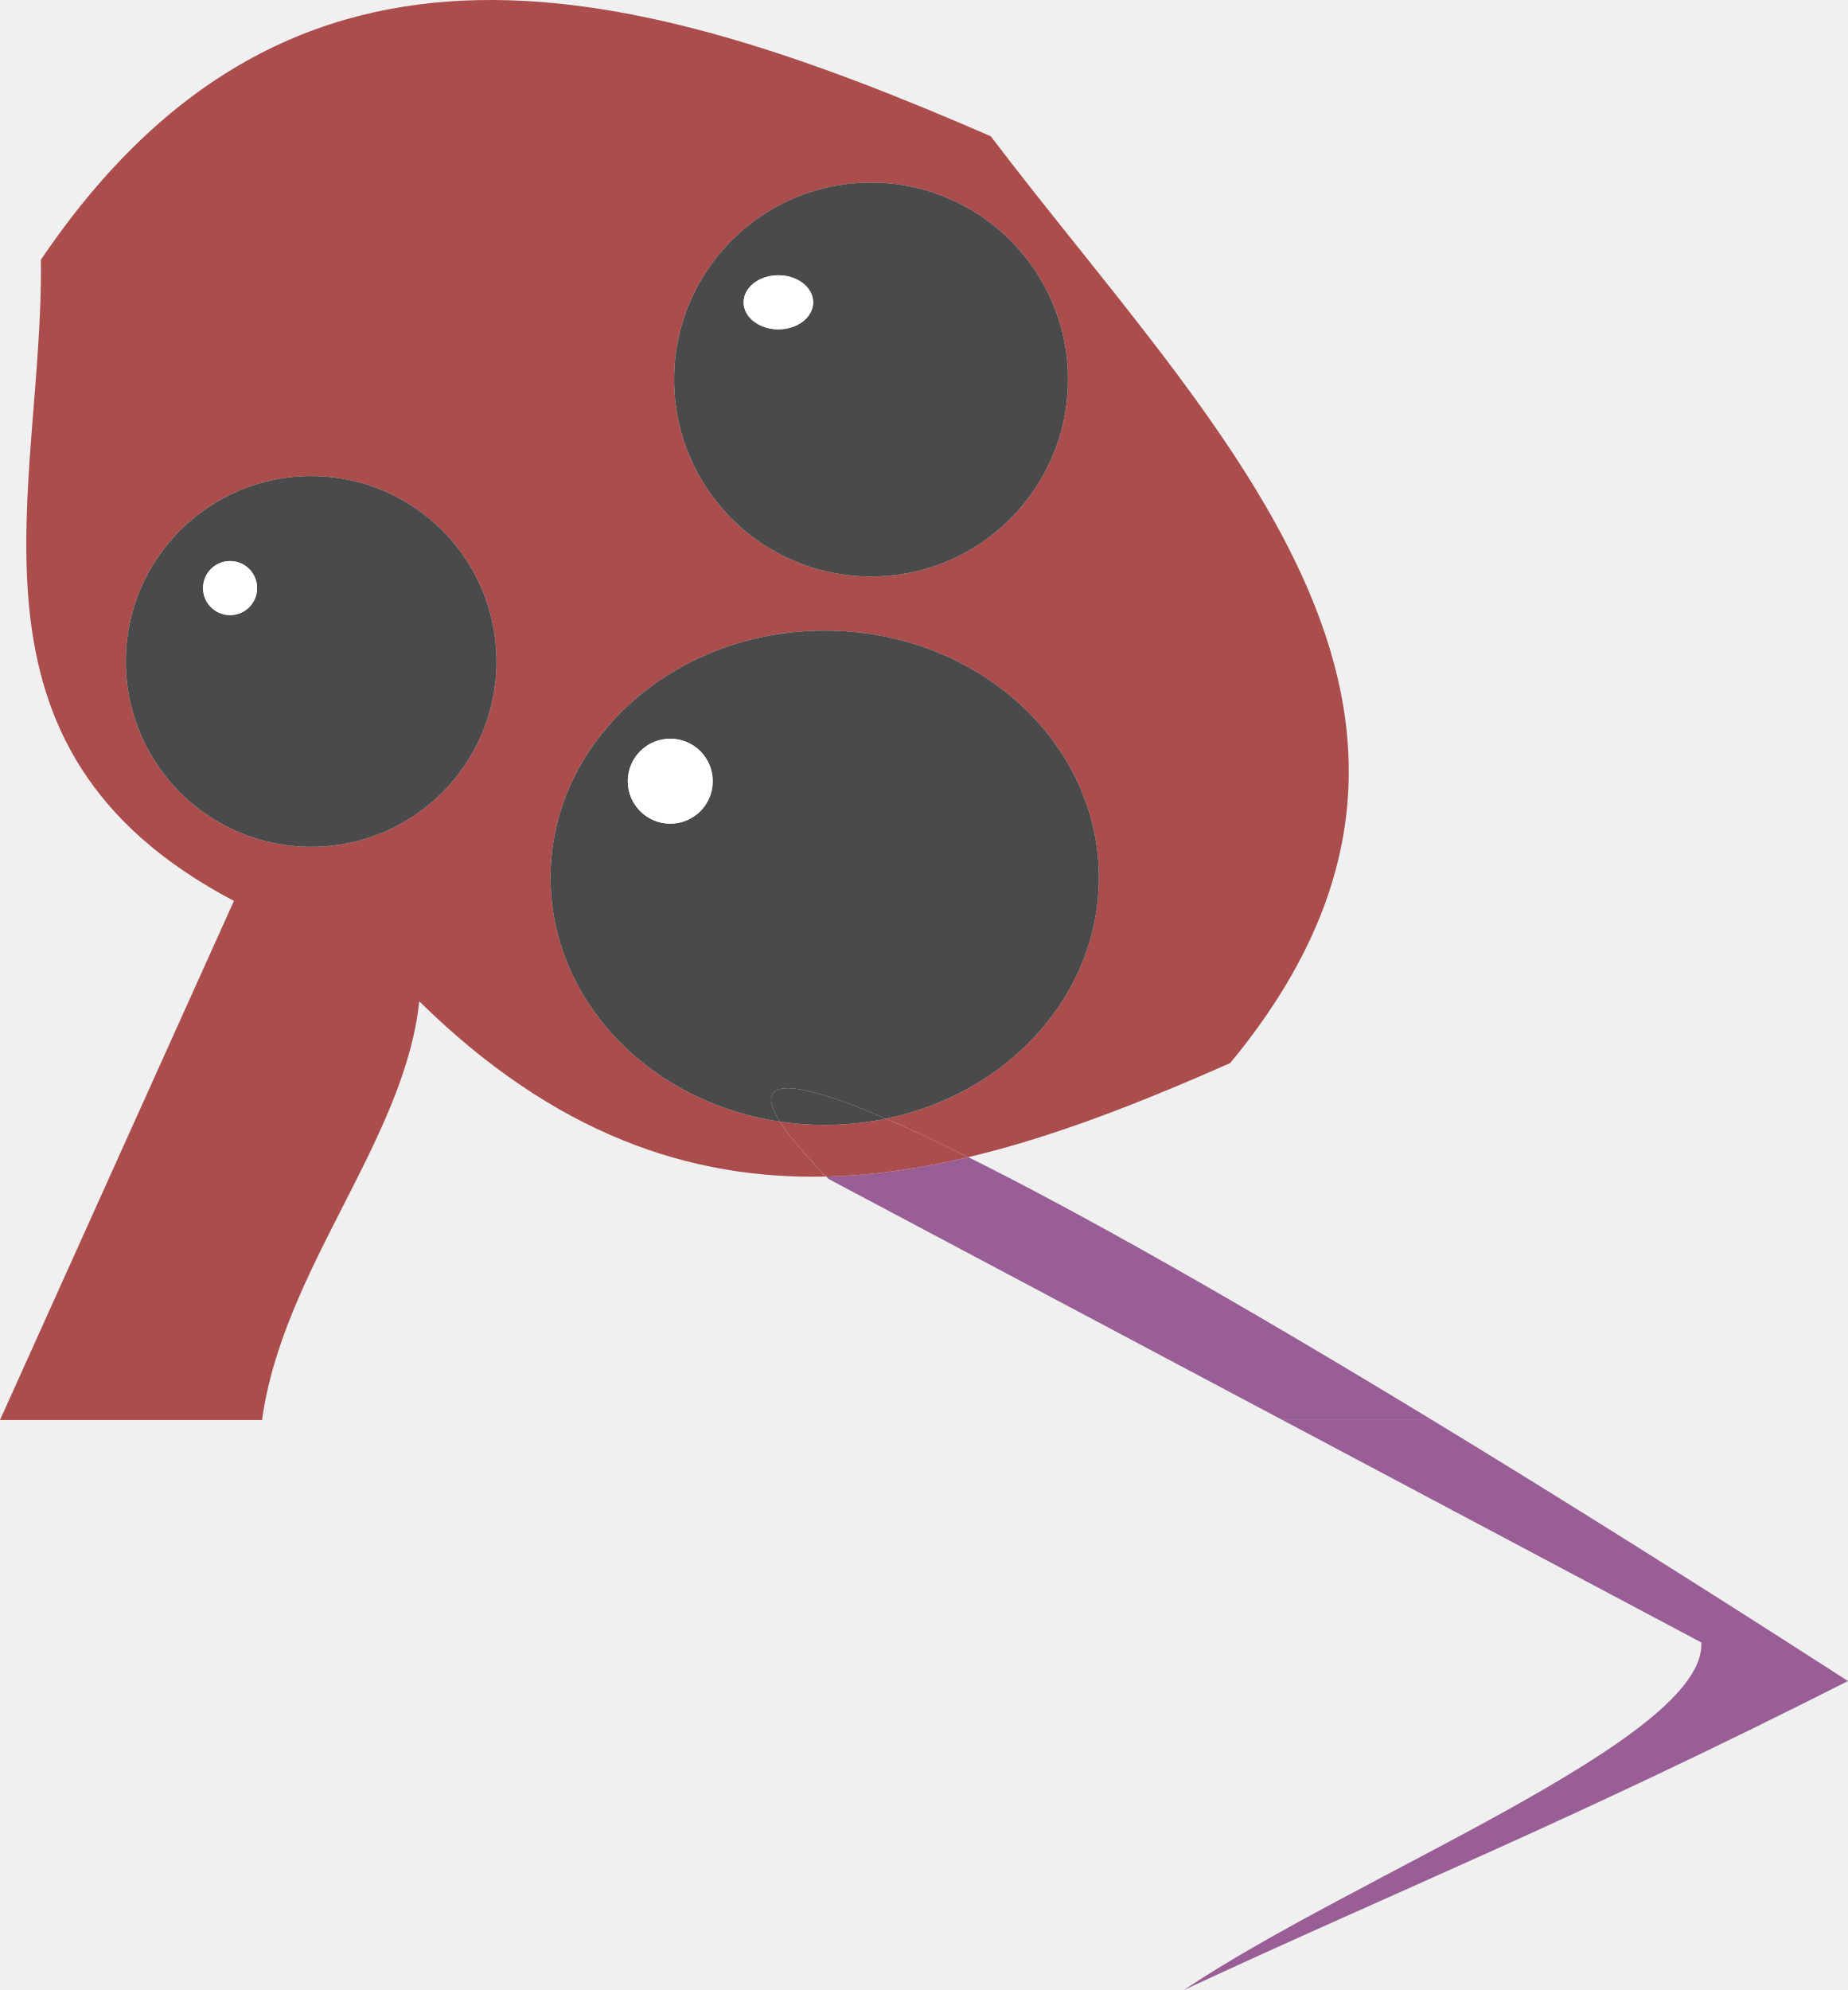
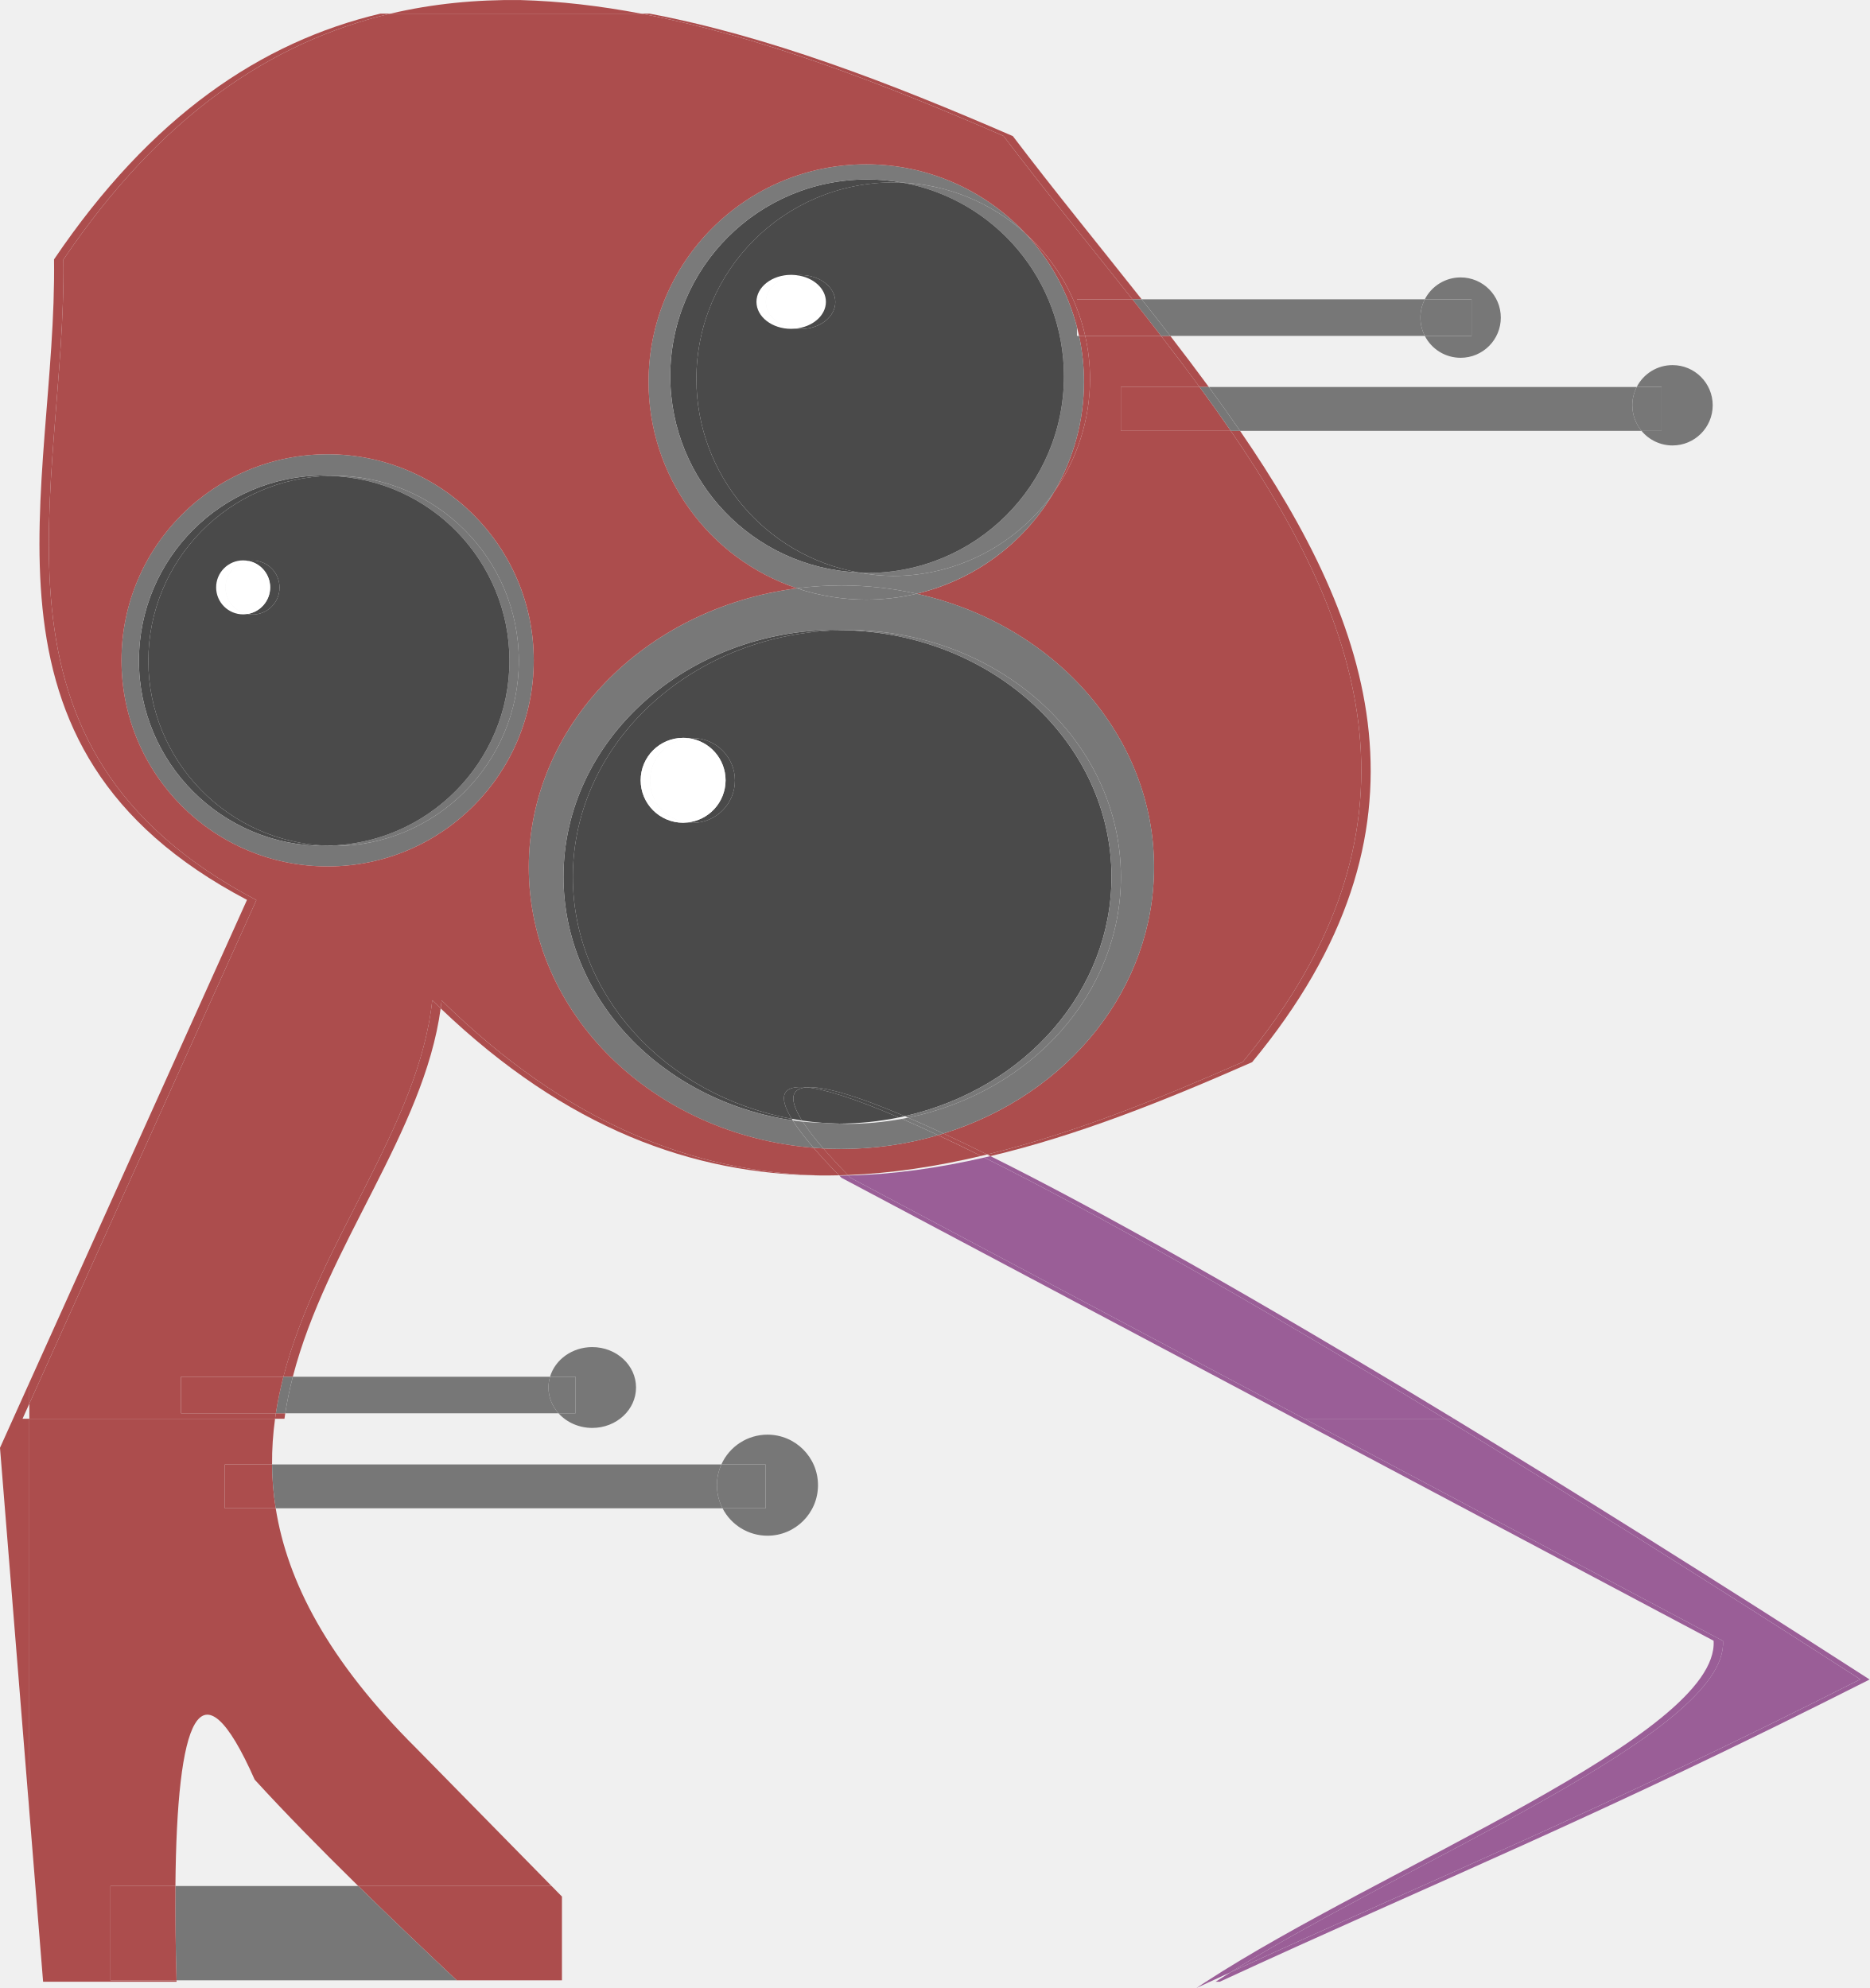
- <svg xmlns="http://www.w3.org/2000/svg" width="87.632mm" height="94.351mm" viewBox="0 0 87.632 94.351" version="1.1" id="svg1">
+ <svg xmlns="http://www.w3.org/2000/svg" width="88.702mm" height="94.342mm" viewBox="0 0 88.702 94.342" version="1.1" id="svg1">
  <defs id="defs1" />
-   <g id="layer1" transform="translate(-72.03746,-17.34471)">
-     <path d="m 139.951,84.672 h -7.097 l 19.858,10.544 c 0.27,4.554 -16.331,10.983 -24.536,16.48 10.466,-4.861 18.326,-7.986 31.494,-14.649 -7.376,-4.75 -13.947,-8.867 -19.719,-12.375 z" style="fill:#9a5e97;stroke-width:0.265" id="path19" />
-     <path d="m 139.951,84.672 c -9.493,-5.77 -16.82,-9.89 -21.995,-12.463 -2.246,0.532 -4.493,0.866 -6.739,0.92 0.037,0.038 0.074,0.076 0.112,0.114 l 21.524,11.429 z" style="fill:#9a5e97;stroke-width:0.265" id="path15" />
-     <path d="m 117.956,72.209 c -1.476,-0.734 -2.777,-1.342 -3.903,-1.826 a 13.001,11.719 0 0 1 -2.907,0.297 13.001,11.719 0 0 1 -2.126,-0.158 c 0.418,0.665 1.15,1.536 2.197,2.607 2.246,-0.054 4.493,-0.388 6.739,-0.92 z" style="fill:#ac4d4d;stroke-width:0.265" id="path14" />
-     <path d="m 84.463,84.672 c 0.988,-7.165 6.76,-13.247 7.457,-19.852 6.432,6.326 12.865,8.463 19.297,8.309 -1.047,-1.071 -1.78,-1.942 -2.197,-2.607 A 13.001,11.719 0 0 1 98.145,58.961 13.001,11.719 0 0 1 111.146,47.242 13.001,11.719 0 0 1 124.147,58.961 13.001,11.719 0 0 1 114.053,70.383 c 1.126,0.484 2.427,1.092 3.903,1.826 4.139,-0.98 8.278,-2.635 12.416,-4.459 C 144.167,51.073 129.544,37.675 119.02,23.804 102.226,16.505 85.958,11.942 73.975,29.663 74.124,40.57 69.32,52.797 83.131,60.059 L 72.037,84.672 Z M 113.343,26.001 a 9.338,9.338 0 0 1 9.338,9.338 9.338,9.338 0 0 1 -9.338,9.339 9.338,9.338 0 0 1 -9.338,-9.339 9.338,9.338 0 0 1 9.338,-9.338 z M 86.793,39.917 a 8.789,8.789 0 0 1 8.789,8.789 8.789,8.789 0 0 1 -8.789,8.789 8.789,8.789 0 0 1 -8.789,-8.789 8.789,8.789 0 0 1 8.789,-8.789 z" style="fill:#ac4d4d;stroke-width:0.265" id="path9" />
-     <path d="m 113.343,26.001 a 9.338,9.338 0 0 0 -9.338,9.338 9.338,9.338 0 0 0 9.338,9.339 9.338,9.338 0 0 0 9.338,-9.339 9.338,9.338 0 0 0 -9.338,-9.338 z m -4.395,4.395 a 1.648,1.282 0 0 1 1.648,1.282 1.648,1.282 0 0 1 -1.648,1.282 1.648,1.282 0 0 1 -1.648,-1.282 1.648,1.282 0 0 1 1.648,-1.282 z" style="fill:#4a4a4a;stroke-width:0.265" id="path16" />
-     <path d="m 86.793,39.917 a 8.789,8.789 0 0 0 -8.789,8.789 8.789,8.789 0 0 0 8.789,8.789 8.789,8.789 0 0 0 8.789,-8.789 8.789,8.789 0 0 0 -8.789,-8.789 z m -3.845,4.028 a 1.282,1.282 0 0 1 1.282,1.282 1.282,1.282 0 0 1 -1.282,1.282 1.282,1.282 0 0 1 -1.282,-1.282 1.282,1.282 0 0 1 1.282,-1.282 z" style="fill:#4a4a4a;stroke-width:0.265" id="path10" />
-     <path d="m 109.02,70.522 a 13.001,11.719 0 0 0 2.126,0.158 13.001,11.719 0 0 0 2.907,-0.297 c -4.641,-1.997 -6.311,-1.894 -5.033,0.139 z" style="fill:#4a4a4a;stroke-width:0.265" id="path13" />
-     <path d="m 109.02,70.522 c -1.278,-2.033 0.393,-2.136 5.033,-0.139 A 13.001,11.719 0 0 0 124.147,58.961 13.001,11.719 0 0 0 111.146,47.242 13.001,11.719 0 0 0 98.145,58.961 13.001,11.719 0 0 0 109.02,70.522 Z m -5.198,-18.153 a 2.014,2.014 0 0 1 2.014,2.014 2.014,2.014 0 0 1 -2.014,2.014 2.014,2.014 0 0 1 -2.014,-2.014 2.014,2.014 0 0 1 2.014,-2.014 z" style="fill:#4a4a4a;stroke-width:0.265" id="path11" />
-     <path d="m 103.822,52.369 a 2.014,2.014 0 0 0 -2.014,2.014 2.014,2.014 0 0 0 2.014,2.014 2.014,2.014 0 0 0 2.014,-2.014 2.014,2.014 0 0 0 -2.014,-2.014 z" style="fill:#ffffff;stroke-width:0.265" id="path12" />
-     <path d="m 82.947,43.946 a 1.282,1.282 0 0 0 -1.282,1.282 1.282,1.282 0 0 0 1.282,1.282 1.282,1.282 0 0 0 1.282,-1.282 1.282,1.282 0 0 0 -1.282,-1.282 z" style="fill:#ffffff;stroke-width:0.265" id="path18" />
-     <path d="m 108.949,30.396 a 1.648,1.282 0 0 0 -1.648,1.282 1.648,1.282 0 0 0 1.648,1.282 1.648,1.282 0 0 0 1.648,-1.282 1.648,1.282 0 0 0 -1.648,-1.282 z" style="fill:#ffffff;stroke-width:0.265" id="path17" />
+   <g id="layer1" transform="translate(-70.96724,-17.34468)">
+     <path d="m 128.838,111.389 c 10.139,-4.688 17.942,-7.82 30.831,-14.342 -7.376,-4.75 -13.947,-8.867 -19.719,-12.375 h -0.429 c 5.768,3.506 12.334,7.62 19.704,12.366 -12.485,6.317 -20.199,9.454 -29.886,13.906 -0.238,0.149 -0.471,0.297 -0.698,0.445 z" style="fill:#9a5e97;stroke-width:0.265" id="path88" />
+     <path d="m 117.665,72.277 c 5.168,2.579 12.449,6.677 21.856,12.395 h 0.429 c -9.493,-5.77 -16.82,-9.89 -21.995,-12.463 -0.097,0.023 -0.194,0.045 -0.291,0.068 z" style="fill:#9a5e97;stroke-width:0.265" id="path86" />
+     <path d="m 84.017,84.672 h 0.446 c 0.012,-0.086 0.024,-0.172 0.038,-0.258 h -0.446 c -0.013,0.086 -0.026,0.172 -0.038,0.258 z" style="fill:#ac4d4d;stroke-width:0.265" id="path93" />
+     <path d="m 127.881,35.711 h 0.438 c -0.595,-0.811 -1.207,-1.619 -1.83,-2.427 h -0.438 c 0.624,0.807 1.236,1.616 1.83,2.427 z" style="fill:#ac4d4d;stroke-width:0.265" id="path74" />
+     <path d="m 124.696,31.551 h 0.438 c -2.04,-2.582 -4.148,-5.156 -6.114,-7.747 -5.864,-2.548 -11.664,-4.763 -17.24,-5.813 h -0.399 c 5.562,1.053 11.346,3.262 17.194,5.804 1.968,2.593 4.079,5.171 6.121,7.756 z" style="fill:#ac4d4d;stroke-width:0.265" id="path73" />
+     <path d="m 117.8,72.131 c 0.052,0.026 0.104,0.052 0.157,0.078 4.139,-0.98 8.278,-2.635 12.416,-4.459 9.152,-11.064 5.796,-20.685 -0.574,-29.959 h -0.439 c 6.365,9.271 9.717,18.889 0.568,29.95 -4.043,1.782 -8.086,3.402 -12.128,4.39 z" style="fill:#ac4d4d;stroke-width:0.265" id="path67" />
+     <path d="m 84.859,82.68 c 1.596,-6.187 6.228,-11.64 7.015,-17.482 -0.133,-0.127 -0.266,-0.257 -0.399,-0.388 -0.632,5.988 -5.434,11.545 -7.063,17.869 z" style="fill:#ac4d4d;stroke-width:0.265" id="path54" />
+     <path d="m 105.192,86.841 a 2.398,2.398 0 0 0 -0.211,0.984 2.398,2.398 0 0 0 0.265,1.096 h 2.043 v -2.08 z" style="fill:#777777;stroke-width:0.265" id="path92" />
+     <path d="m 105.192,86.841 h 2.097 v 2.08 h -2.043 a 2.398,2.398 0 0 0 2.132,1.302 2.398,2.398 0 0 0 2.398,-2.398 2.398,2.398 0 0 0 -2.398,-2.398 2.398,2.398 0 0 0 -2.186,1.413 z" style="fill:#777777;stroke-width:0.265" id="path91" />
+     <path d="m 84.5,84.414 c 0.09,-0.585 0.212,-1.162 0.359,-1.734 h -0.447 c -0.147,0.571 -0.268,1.149 -0.358,1.734 z" style="fill:#777777;stroke-width:0.265" id="path90" />
+     <path d="m 128.374,111.389 h -0.192 c -0.153,0.1 -0.304,0.199 -0.452,0.298 0.216,-0.1 0.43,-0.199 0.643,-0.298 z" style="fill:#9a5e97;stroke-width:0.265" id="path89" />
+     <path d="m 139.521,84.672 h -6.668 l 19.858,10.544 c 0.258,4.348 -14.862,10.405 -23.373,15.728 9.687,-4.452 17.401,-7.588 29.886,-13.906 -7.369,-4.746 -13.936,-8.861 -19.704,-12.366 z" style="fill:#9a5e97;stroke-width:0.265" id="path87" />
+     <path d="m 128.374,111.389 c 0.324,-0.15 0.645,-0.298 0.965,-0.445 8.511,-5.323 23.631,-11.379 23.373,-15.728 L 132.853,84.672 111.329,73.243 c -0.038,-0.038 -0.075,-0.076 -0.112,-0.114 -0.143,0.003 -0.286,0.006 -0.429,0.007 0.032,0.033 0.064,0.066 0.097,0.099 l 41.382,21.973 c 0.265,4.472 -15.737,10.752 -24.084,16.181 z" style="fill:#9a5e97;stroke-width:0.265" id="path85" />
+     <path d="m 111.217,73.129 c 0.037,0.038 0.074,0.076 0.112,0.114 l 21.524,11.429 h 6.668 c -9.407,-5.718 -16.688,-9.816 -21.856,-12.395 -2.149,0.493 -4.299,0.801 -6.448,0.852 z" style="fill:#9a5e97;stroke-width:0.265" id="path84" />
+     <path d="m 82.747,43.963 a 1.282,1.282 0 0 1 1.038,1.255 1.282,1.282 0 0 1 -1.081,1.265 1.282,1.282 0 0 0 0.244,0.026 1.282,1.282 0 0 0 1.282,-1.282 1.282,1.282 0 0 0 -1.282,-1.282 1.282,1.282 0 0 0 -0.201,0.018 z" style="fill:#4a4a4a;stroke-width:0.265" id="path83" />
+     <path d="m 82.503,43.937 a 1.282,1.282 0 0 0 -1.282,1.282 1.282,1.282 0 0 0 1.282,1.282 1.282,1.282 0 0 0 0.201,-0.018 1.282,1.282 0 0 1 -1.038,-1.255 1.282,1.282 0 0 1 1.081,-1.265 1.282,1.282 0 0 0 -0.244,-0.026 z" style="fill:#ffffff;stroke-width:0.265" id="path82" />
+     <path d="m 86.348,39.909 a 8.789,8.789 0 0 0 -8.789,8.789 8.789,8.789 0 0 0 8.789,8.789 8.789,8.789 0 0 0 0.156,-0.01 8.789,8.789 0 0 1 -8.5,-8.77 8.789,8.789 0 0 1 8.634,-8.779 8.789,8.789 0 0 0 -0.289,-0.019 z" style="fill:#4a4a4a;stroke-width:0.265" id="path81" />
+     <path d="m 89.497,17.991 h -0.481 c -5.652,1.34 -10.884,4.859 -15.485,11.663 0.148,10.906 -4.656,23.133 9.155,30.396 L 72.36,82.96 v 0.995 L 83.131,60.059 C 69.32,52.797 74.124,40.57 73.975,29.663 78.586,22.844 83.831,19.325 89.497,17.991 Z" style="fill:#ac4d4d;stroke-width:0.265" id="path80" />
+     <path d="m 95.646,17.347 c -2.096,-0.025 -4.149,0.174 -6.149,0.644 h 11.884 c -1.941,-0.367 -3.855,-0.594 -5.735,-0.644 z" style="fill:#ac4d4d;stroke-width:0.265" id="path79" />
+     <path d="m 148.619,35.711 a 1.907,1.907 0 0 0 -0.208,0.867 1.907,1.907 0 0 0 0.436,1.214 h 0.951 v -2.08 z" style="fill:#777777;stroke-width:0.265" id="path78" />
+     <path d="m 129.799,37.791 h 19.048 a 1.907,1.907 0 0 1 -0.436,-1.214 1.907,1.907 0 0 1 0.208,-0.867 H 128.319 c 0.507,0.692 1.002,1.385 1.48,2.08 z" style="fill:#777777;stroke-width:0.265" id="path77" />
+     <path d="m 129.36,37.791 c -0.477,-0.695 -0.972,-1.389 -1.479,-2.08 h -3.738 v 2.08 z" style="fill:#ac4d4d;stroke-width:0.265" id="path76" />
+     <path d="m 129.36,37.791 h 0.439 c -0.477,-0.695 -0.972,-1.389 -1.48,-2.08 h -0.438 c 0.507,0.692 1.002,1.385 1.479,2.08 z" style="fill:#777777;stroke-width:0.265" id="path75" />
+     <path d="m 126.051,33.284 h 0.438 c -0.447,-0.578 -0.899,-1.156 -1.355,-1.733 h -0.438 c 0.456,0.577 0.908,1.155 1.355,1.733 z" style="fill:#777777;stroke-width:0.265" id="path72" />
+     <path d="m 122.062,32.87 v -0.875 a 9.338,9.338 0 0 0 -2.452,-3.579 10.329,10.329 0 0 1 2.452,4.455 z" style="fill:#ac4d4d;stroke-width:0.265" id="path71" />
+     <path d="m 126.051,33.284 c -0.447,-0.578 -0.899,-1.156 -1.355,-1.733 h -2.633 v 0.444 a 9.338,9.338 0 0 1 0.391,1.289 z" style="fill:#ac4d4d;stroke-width:0.265" id="path70" />
+     <path d="m 122.453,33.284 a 9.338,9.338 0 0 0 -0.391,-1.289 v 0.875 a 10.329,10.329 0 0 1 0.099,0.413 z" style="fill:#ac4d4d;stroke-width:0.265" id="path69" />
+     <path d="m 122.453,33.284 h -0.292 a 10.329,10.329 0 0 1 0.234,2.187 10.329,10.329 0 0 1 -1.418,5.217 9.338,9.338 0 0 0 1.705,-5.349 9.338,9.338 0 0 0 -0.229,-2.056 z" style="fill:#ac4d4d;stroke-width:0.265" id="path68" />
+     <path d="m 117.512,72.2 c 0.096,-0.023 0.192,-0.046 0.288,-0.069 -0.734,-0.364 -1.424,-0.695 -2.07,-0.996 a 14.833,13.37 0 0 1 -0.259,0.079 c 0.638,0.299 1.319,0.627 2.041,0.987 z" style="fill:#ac4d4d;stroke-width:0.265" id="path66" />
+     <path d="m 117.8,72.131 c 4.043,-0.988 8.086,-2.608 12.128,-4.39 9.149,-11.061 5.797,-20.679 -0.568,-29.95 h -5.217 v -2.08 h 3.738 c -0.594,-0.811 -1.207,-1.619 -1.83,-2.427 h -3.598 a 9.338,9.338 0 0 1 0.229,2.056 9.338,9.338 0 0 1 -1.705,5.349 10.329,10.329 0 0 1 -6.521,4.832 14.833,13.37 0 0 1 11.263,12.978 14.833,13.37 0 0 1 -9.99,12.637 c 0.646,0.3 1.336,0.632 2.07,0.996 z" style="fill:#ac4d4d;stroke-width:0.265" id="path65" />
+     <path d="m 109.235,68.946 c 0.896,0.088 2.353,0.559 4.373,1.428 a 13.001,11.719 0 0 0 0.282,-0.061 c -2.308,-0.983 -3.859,-1.432 -4.655,-1.367 z" style="fill:#4a4a4a;stroke-width:0.265" id="path64" />
+     <path d="m 108.53,70.44 c -0.667,-1.098 -0.433,-1.606 0.704,-1.494 0.796,-0.065 2.347,0.384 4.655,1.367 a 13.001,11.719 0 0 0 9.812,-11.361 13.001,11.719 0 0 0 -12.704,-11.702 13.001,11.719 0 0 0 -12.852,11.71 13.001,11.719 0 0 0 10.385,11.479 z m -5.153,-18.08 a 2.014,2.014 0 0 1 0.263,0.017 2.014,2.014 0 0 1 0.181,-0.008 2.014,2.014 0 0 1 2.014,2.014 2.014,2.014 0 0 1 -2.014,2.014 2.014,2.014 0 0 1 -0.276,-0.02 2.014,2.014 0 0 1 -0.168,0.011 2.014,2.014 0 0 1 -2.014,-2.014 2.014,2.014 0 0 1 2.014,-2.014 z" style="fill:#4a4a4a;stroke-width:0.265" id="path63" />
+     <path d="m 115.73,71.135 c -0.596,-0.277 -1.155,-0.528 -1.677,-0.752 a 13.001,11.719 0 0 1 -0.292,0.057 c 0.532,0.231 1.102,0.489 1.71,0.774 a 14.833,13.37 0 0 0 0.259,-0.079 z" style="fill:#787878;stroke-width:0.302" id="path62" />
+     <path d="m 111.195,73.107 c 2.106,-0.083 4.211,-0.408 6.316,-0.906 -0.722,-0.359 -1.402,-0.687 -2.041,-0.987 a 14.833,13.37 0 0 1 -4.584,0.654 14.833,13.37 0 0 1 -0.857,-0.022 c 0.331,0.383 0.719,0.804 1.165,1.261 z" style="fill:#ac4d4d;stroke-width:0.265" id="path61" />
+     <path d="m 110.773,73.12 c 0.141,-0.003 0.282,-0.008 0.423,-0.013 -0.446,-0.457 -0.834,-0.878 -1.165,-1.261 a 14.833,13.37 0 0 1 -0.463,-0.03 c 0.34,0.395 0.742,0.83 1.206,1.305 z" style="fill:#ac4d4d;stroke-width:0.265" id="path60" />
+     <path d="m 110.03,71.846 c -0.416,-0.482 -0.742,-0.906 -0.976,-1.27 a 13.001,11.719 0 0 1 -0.479,-0.063 c 0.233,0.37 0.563,0.805 0.992,1.302 a 14.833,13.37 0 0 0 0.463,0.03 z" style="fill:#787878;stroke-width:0.302" id="path59" />
+     <path d="m 108.53,70.44 a 13.001,11.719 0 0 0 0.489,0.082 c -0.617,-0.982 -0.547,-1.514 0.215,-1.576 -1.138,-0.111 -1.371,0.397 -0.704,1.494 z" style="fill:#4a4a4a;stroke-width:0.265" id="path58" />
+     <path d="m 109.235,68.946 c -0.762,0.062 -0.832,0.594 -0.215,1.576 a 13.001,11.719 0 0 0 0.964,0.107 13.001,11.719 0 0 0 0.349,0.02 13.001,11.719 0 0 0 0.456,0.017 13.001,11.719 0 0 0 2.82,-0.292 c -2.02,-0.869 -3.477,-1.341 -4.373,-1.428 z" style="fill:#4a4a4a;stroke-width:0.265" id="path57" />
+     <path d="m 115.471,71.214 c -0.608,-0.285 -1.178,-0.543 -1.71,-0.774 a 13.001,11.719 0 0 1 -2.615,0.239 13.001,11.719 0 0 1 -0.358,-0.013 13.001,11.719 0 0 1 -0.087,0.005 13.001,11.719 0 0 1 -0.369,-0.021 13.001,11.719 0 0 1 -0.349,-0.02 13.001,11.719 0 0 1 -0.929,-0.053 c 0.234,0.364 0.559,0.787 0.976,1.27 a 14.833,13.37 0 0 0 0.857,0.022 14.833,13.37 0 0 0 4.584,-0.654 z" style="fill:#787878;stroke-width:0.302" id="path56" />
+     <path d="m 91.874,65.199 c 5.985,5.725 11.97,7.858 17.955,7.927 -5.97,-0.172 -11.939,-2.435 -17.91,-8.306 -0.013,0.126 -0.028,0.253 -0.045,0.379 z" style="fill:#ac4d4d;stroke-width:0.265" id="path55" />
+     <path d="m 86.638,39.928 a 8.789,8.789 0 0 1 8.5,8.77 8.789,8.789 0 0 1 -8.634,8.779 8.789,8.789 0 0 0 0.289,0.019 8.789,8.789 0 0 0 8.789,-8.789 8.789,8.789 0 0 0 -8.789,-8.789 8.789,8.789 0 0 0 -0.155,0.01 z" style="fill:#777777;stroke-width:0.294" id="path53" />
+     <path d="m 103.64,52.377 a 2.014,2.014 0 0 1 1.751,1.997 2.014,2.014 0 0 1 -1.846,2.003 2.014,2.014 0 0 0 0.276,0.02 2.014,2.014 0 0 0 2.014,-2.014 2.014,2.014 0 0 0 -2.014,-2.014 2.014,2.014 0 0 0 -0.181,0.008 z" style="fill:#4a4a4a;stroke-width:0.265" id="path52" />
+     <path d="m 108.575,70.513 c -0.015,-0.025 -0.03,-0.049 -0.045,-0.073 A 13.001,11.719 0 0 1 98.145,58.961 13.001,11.719 0 0 1 110.998,47.25 13.001,11.719 0 0 0 110.701,47.233 13.001,11.719 0 0 0 97.701,58.952 13.001,11.719 0 0 0 108.575,70.513 Z" style="fill:#4a4a4a;stroke-width:0.265" id="path51" />
+     <path d="m 113.89,70.313 c 0.054,0.023 0.108,0.046 0.163,0.07 a 13.001,11.719 0 0 0 10.094,-11.422 13.001,11.719 0 0 0 -13.001,-11.719 13.001,11.719 0 0 0 -0.148,0.009 13.001,11.719 0 0 1 12.704,11.702 13.001,11.719 0 0 1 -9.812,11.361 z" style="fill:#787878;stroke-width:0.302" id="path50" />
+     <path d="m 114.456,45.52 a 14.833,13.37 0 0 0 -3.569,-0.393 14.833,13.37 0 0 0 -2.109,0.136 10.329,10.329 0 0 0 3.288,0.537 10.329,10.329 0 0 0 2.39,-0.281 z" style="fill:#787878;stroke-width:0.302" id="path49" />
+     <path d="m 122.161,33.284 h -0.099 v -0.413 a 10.329,10.329 0 0 0 -2.452,-4.455 9.338,9.338 0 0 0 -5.833,-2.405 9.338,9.338 0 0 1 7.668,9.188 9.338,9.338 0 0 1 -9.338,9.338 9.338,9.338 0 0 1 -0.431,-0.028 9.338,9.338 0 0 0 1.668,0.169 9.338,9.338 0 0 0 7.634,-3.99 10.329,10.329 0 0 0 1.418,-5.217 10.329,10.329 0 0 0 -0.234,-2.187 z" style="fill:#7a7a7a;stroke-width:0.293" id="path48" />
+     <path d="m 108.763,30.405 a 1.648,1.282 0 0 0 -1.462,1.273 1.648,1.282 0 0 0 1.387,1.263 1.648,1.282 0 0 0 1.464,-1.272 1.648,1.282 0 0 0 -1.389,-1.264 z" style="fill:#ffffff;stroke-width:0.265" id="path47" />
+     <path d="m 108.763,30.405 a 1.648,1.282 0 0 1 1.389,1.264 1.648,1.282 0 0 1 -1.464,1.272 1.648,1.282 0 0 0 0.261,0.018 1.648,1.282 0 0 0 1.648,-1.282 1.648,1.282 0 0 0 -1.648,-1.282 1.648,1.282 0 0 0 -0.186,0.009 z" style="fill:#4a4a4a;stroke-width:0.265" id="path46" />
+     <path d="m 108.504,30.387 a 1.648,1.282 0 0 0 -1.648,1.282 1.648,1.282 0 0 0 1.648,1.282 1.648,1.282 0 0 0 0.184,-0.009 1.648,1.282 0 0 1 -1.387,-1.263 1.648,1.282 0 0 1 1.462,-1.273 1.648,1.282 0 0 0 -0.259,-0.018 z" style="fill:#ffffff;stroke-width:0.265" id="path45" />
+     <path d="m 113.777,26.011 a 9.338,9.338 0 0 0 -1.671,-0.15 9.338,9.338 0 0 0 -9.339,9.338 9.338,9.338 0 0 0 8.908,9.31 9.338,9.338 0 0 1 -7.67,-9.169 9.338,9.338 0 0 1 9.338,-9.338 9.338,9.338 0 0 1 0.434,0.01 z" style="fill:#4a4a4a;stroke-width:0.265" id="path44" />
+     <path d="m 113.777,26.011 a 9.338,9.338 0 0 0 -0.434,-0.01 9.338,9.338 0 0 0 -9.338,9.338 9.338,9.338 0 0 0 7.67,9.169 9.338,9.338 0 0 0 0.431,0.028 9.338,9.338 0 0 0 9.338,-9.338 9.338,9.338 0 0 0 -7.668,-9.188 z m -5.273,4.376 a 1.648,1.282 0 0 1 0.259,0.018 1.648,1.282 0 0 1 0.186,-0.009 1.648,1.282 0 0 1 1.648,1.282 1.648,1.282 0 0 1 -1.648,1.282 1.648,1.282 0 0 1 -0.261,-0.018 1.648,1.282 0 0 1 -0.184,0.009 1.648,1.282 0 0 1 -1.648,-1.282 1.648,1.282 0 0 1 1.648,-1.282 z" style="fill:#4a4a4a;stroke-width:0.265" id="path43" />
+     <path d="m 119.61,28.416 a 10.329,10.329 0 0 0 -7.544,-3.274 10.329,10.329 0 0 0 -10.33,10.329 10.329,10.329 0 0 0 7.041,9.792 14.833,13.37 0 0 1 2.109,-0.136 14.833,13.37 0 0 1 3.569,0.393 10.329,10.329 0 0 0 6.521,-4.832 9.338,9.338 0 0 1 -7.634,3.99 9.338,9.338 0 0 1 -1.668,-0.169 9.338,9.338 0 0 1 -8.908,-9.31 9.338,9.338 0 0 1 9.339,-9.338 9.338,9.338 0 0 1 1.671,0.15 9.338,9.338 0 0 1 5.833,2.405 z" style="fill:#7a7a7a;stroke-width:0.293" id="path42" />
+     <path d="m 86.51,38.902 a 9.78,9.78 0 0 0 -9.78,9.78 9.78,9.78 0 0 0 9.78,9.78 9.78,9.78 0 0 0 9.78,-9.78 9.78,9.78 0 0 0 -9.78,-9.78 z m -0.162,1.007 a 8.789,8.789 0 0 1 0.289,0.019 8.789,8.789 0 0 1 0.155,-0.01 8.789,8.789 0 0 1 8.789,8.789 8.789,8.789 0 0 1 -8.789,8.789 8.789,8.789 0 0 1 -0.289,-0.019 8.789,8.789 0 0 1 -0.156,0.01 8.789,8.789 0 0 1 -8.789,-8.789 8.789,8.789 0 0 1 8.789,-8.789 z" style="fill:#777777;stroke-width:0.294" id="path41" />
+     <path d="m 82.747,43.963 a 1.282,1.282 0 0 0 -1.081,1.265 1.282,1.282 0 0 0 1.038,1.255 1.282,1.282 0 0 0 1.081,-1.265 1.282,1.282 0 0 0 -1.038,-1.255 z" style="fill:#ffffff;stroke-width:0.265" id="path40" />
+     <path d="m 86.638,39.928 a 8.789,8.789 0 0 0 -8.634,8.779 8.789,8.789 0 0 0 8.5,8.77 8.789,8.789 0 0 0 8.634,-8.779 8.789,8.789 0 0 0 -8.5,-8.77 z m -4.135,4.009 a 1.282,1.282 0 0 1 0.244,0.026 1.282,1.282 0 0 1 0.201,-0.018 1.282,1.282 0 0 1 1.282,1.282 1.282,1.282 0 0 1 -1.282,1.282 1.282,1.282 0 0 1 -0.244,-0.026 1.282,1.282 0 0 1 -0.201,0.018 1.282,1.282 0 0 1 -1.282,-1.282 1.282,1.282 0 0 1 1.282,-1.282 z" style="fill:#4a4a4a;stroke-width:0.265" id="path39" />
+     <path d="m 114.456,45.52 a 10.329,10.329 0 0 1 -2.39,0.281 10.329,10.329 0 0 1 -3.288,-0.537 14.833,13.37 0 0 0 -12.724,13.234 14.833,13.37 0 0 0 13.513,13.318 c -0.428,-0.498 -0.759,-0.932 -0.992,-1.302 A 13.001,11.719 0 0 1 97.701,58.952 13.001,11.719 0 0 1 110.701,47.233 a 13.001,11.719 0 0 1 0.297,0.018 13.001,11.719 0 0 1 0.148,-0.009 13.001,11.719 0 0 1 13.001,11.719 13.001,11.719 0 0 1 -10.094,11.422 c 0.521,0.224 1.08,0.475 1.677,0.752 a 14.833,13.37 0 0 0 9.99,-12.637 14.833,13.37 0 0 0 -11.263,-12.978 z" style="fill:#787878;stroke-width:0.302" id="path38" />
+     <path d="m 103.64,52.377 a 2.014,2.014 0 0 0 -1.832,2.006 2.014,2.014 0 0 0 1.737,1.995 2.014,2.014 0 0 0 1.846,-2.003 2.014,2.014 0 0 0 -1.751,-1.997 z" style="fill:#ffffff;stroke-width:0.265" id="path37" />
+     <path d="m 103.377,52.36 a 2.014,2.014 0 0 0 -2.014,2.014 2.014,2.014 0 0 0 2.014,2.014 2.014,2.014 0 0 0 0.168,-0.011 2.014,2.014 0 0 1 -1.737,-1.995 2.014,2.014 0 0 1 1.832,-2.006 2.014,2.014 0 0 0 -0.263,-0.017 z" style="fill:#ffffff;stroke-width:0.265" id="path36" />
+     <path d="m 97.063,82.68 a 2.078,1.918 0 0 0 -0.075,0.51 2.078,1.918 0 0 0 0.479,1.224 h 0.808 v -1.734 z" style="fill:#777777;stroke-width:0.265" id="path35" />
+     <path d="m 97.063,82.68 h 1.211 v 1.734 h -0.808 a 2.078,1.918 0 0 0 1.599,0.694 2.078,1.918 0 0 0 2.078,-1.918 2.078,1.918 0 0 0 -2.078,-1.918 2.078,1.918 0 0 0 -2.003,1.409 z" style="fill:#777777;stroke-width:0.265" id="path34" />
+     <path d="m 84.5,84.414 h 12.967 a 2.078,1.918 0 0 1 -0.479,-1.224 2.078,1.918 0 0 1 0.075,-0.51 H 84.859 c -0.147,0.571 -0.269,1.149 -0.359,1.734 z" style="fill:#777777;stroke-width:0.265" id="path33" />
+     <path d="M 84.412,82.68 H 79.554 v 1.734 h 4.501 c 0.09,-0.585 0.211,-1.162 0.358,-1.734 z" style="fill:#ac4d4d;stroke-width:0.265" id="path32" />
+     <path d="m 72.36,83.955 v -0.995 l -1.393,3.091 1.393,17.264 V 84.672 h -0.323 z" style="fill:#ac4d4d;stroke-width:0.265" id="path31" />
+     <path d="m 84.048,88.921 c -0.112,-0.705 -0.167,-1.398 -0.173,-2.08 h -2.241 v 2.08 z" style="fill:#ac4d4d;stroke-width:0.265" id="path30" />
+     <path d="m 84.048,88.921 h 21.198 a 2.398,2.398 0 0 1 -0.265,-1.096 2.398,2.398 0 0 1 0.211,-0.984 H 83.875 c 0.006,0.682 0.061,1.375 0.173,2.08 z" style="fill:#777777;stroke-width:0.265" id="path29" />
+     <path d="m 87.965,106.846 c 1.467,1.44 3.037,2.939 4.67,4.475 h 4.993 v -3.973 l -0.492,-0.502 z" style="fill:#ac4d4d;stroke-width:0.265" id="path28" />
+     <path d="m 79.343,111.321 h 13.292 c -1.633,-1.536 -3.203,-3.035 -4.67,-4.475 h -8.674 c -0.012,1.356 0.006,2.855 0.052,4.475 z" style="fill:#777777;stroke-width:0.265" id="path27" />
+     <path d="m 79.343,111.321 c -0.045,-1.62 -0.063,-3.119 -0.052,-4.475 h -3.082 v 4.475 z" style="fill:#ac4d4d;stroke-width:0.265" id="path26" />
+     <path d="m 72.36,84.672 v 18.644 l 0.652,8.073 h 6.332 c -6.33e-4,-0.022 -9.29e-4,-0.045 -0.002,-0.067 h -3.134 v -4.475 h 3.082 c 0.068,-7.886 1.146,-10.954 3.761,-5.047 1.425,1.559 3.089,3.257 4.913,5.047 h 9.171 l -6.393,-6.512 C 86.522,96.143 84.597,92.388 84.048,88.921 h -2.414 v -2.08 h 2.241 c -0.006,-0.735 0.044,-1.457 0.142,-2.169 z" style="fill:#ac4d4d;stroke-width:0.265" id="path25" />
+     <path d="m 148.619,35.711 h 1.178 v 2.08 h -0.951 a 1.907,1.907 0 0 0 1.471,0.693 1.907,1.907 0 0 0 1.907,-1.907 1.907,1.907 0 0 0 -1.907,-1.906 1.907,1.907 0 0 0 -1.699,1.04 z" style="fill:#777777;stroke-width:0.265" id="path24" />
+     <path d="m 138.565,31.551 a 1.907,1.907 0 0 0 -0.208,0.867 1.907,1.907 0 0 0 0.208,0.867 h 2.218 v -1.733 z" style="fill:#777777;stroke-width:0.265" id="path23" />
+     <path d="m 138.565,31.551 h 2.218 v 1.733 h -2.218 a 1.907,1.907 0 0 0 1.699,1.04 1.907,1.907 0 0 0 1.907,-1.907 1.907,1.907 0 0 0 -1.907,-1.907 1.907,1.907 0 0 0 -1.699,1.04 z" style="fill:#777777;stroke-width:0.265" id="path22" />
+     <path d="m 126.489,33.284 h 12.076 a 1.907,1.907 0 0 1 -0.208,-0.867 1.907,1.907 0 0 1 0.208,-0.867 h -13.432 c 0.456,0.577 0.909,1.155 1.355,1.733 z" style="fill:#777777;stroke-width:0.265" id="path21" />
+     <path d="M 89.497,17.991 C 83.831,19.325 78.586,22.844 73.975,29.663 74.124,40.57 69.32,52.797 83.131,60.059 L 72.36,83.955 v 0.717 h 11.656 c 0.012,-0.086 0.025,-0.172 0.038,-0.258 H 79.554 v -1.734 h 4.859 c 1.628,-6.324 6.43,-11.881 7.063,-17.869 0.133,0.131 0.266,0.26 0.399,0.388 0.017,-0.126 0.032,-0.252 0.045,-0.379 5.97,5.871 11.94,8.134 17.91,8.306 0.314,0.004 0.629,0.002 0.943,-0.006 -0.464,-0.474 -0.865,-0.91 -1.206,-1.305 A 14.833,13.37 0 0 1 96.054,58.498 14.833,13.37 0 0 1 108.778,45.263 a 10.329,10.329 0 0 1 -7.041,-9.792 10.329,10.329 0 0 1 10.33,-10.329 10.329,10.329 0 0 1 7.544,3.274 9.338,9.338 0 0 1 2.452,3.579 v -0.444 h 2.633 c -2.042,-2.585 -4.153,-5.162 -6.121,-7.756 -5.848,-2.541 -11.632,-4.751 -17.194,-5.804 z m -2.986,20.911 a 9.78,9.78 0 0 1 9.78,9.78 9.78,9.78 0 0 1 -9.78,9.78 9.78,9.78 0 0 1 -9.78,-9.78 9.78,9.78 0 0 1 9.78,-9.78 z" style="fill:#ac4d4d;stroke-width:0.265" id="path20" />
  </g>
</svg>
